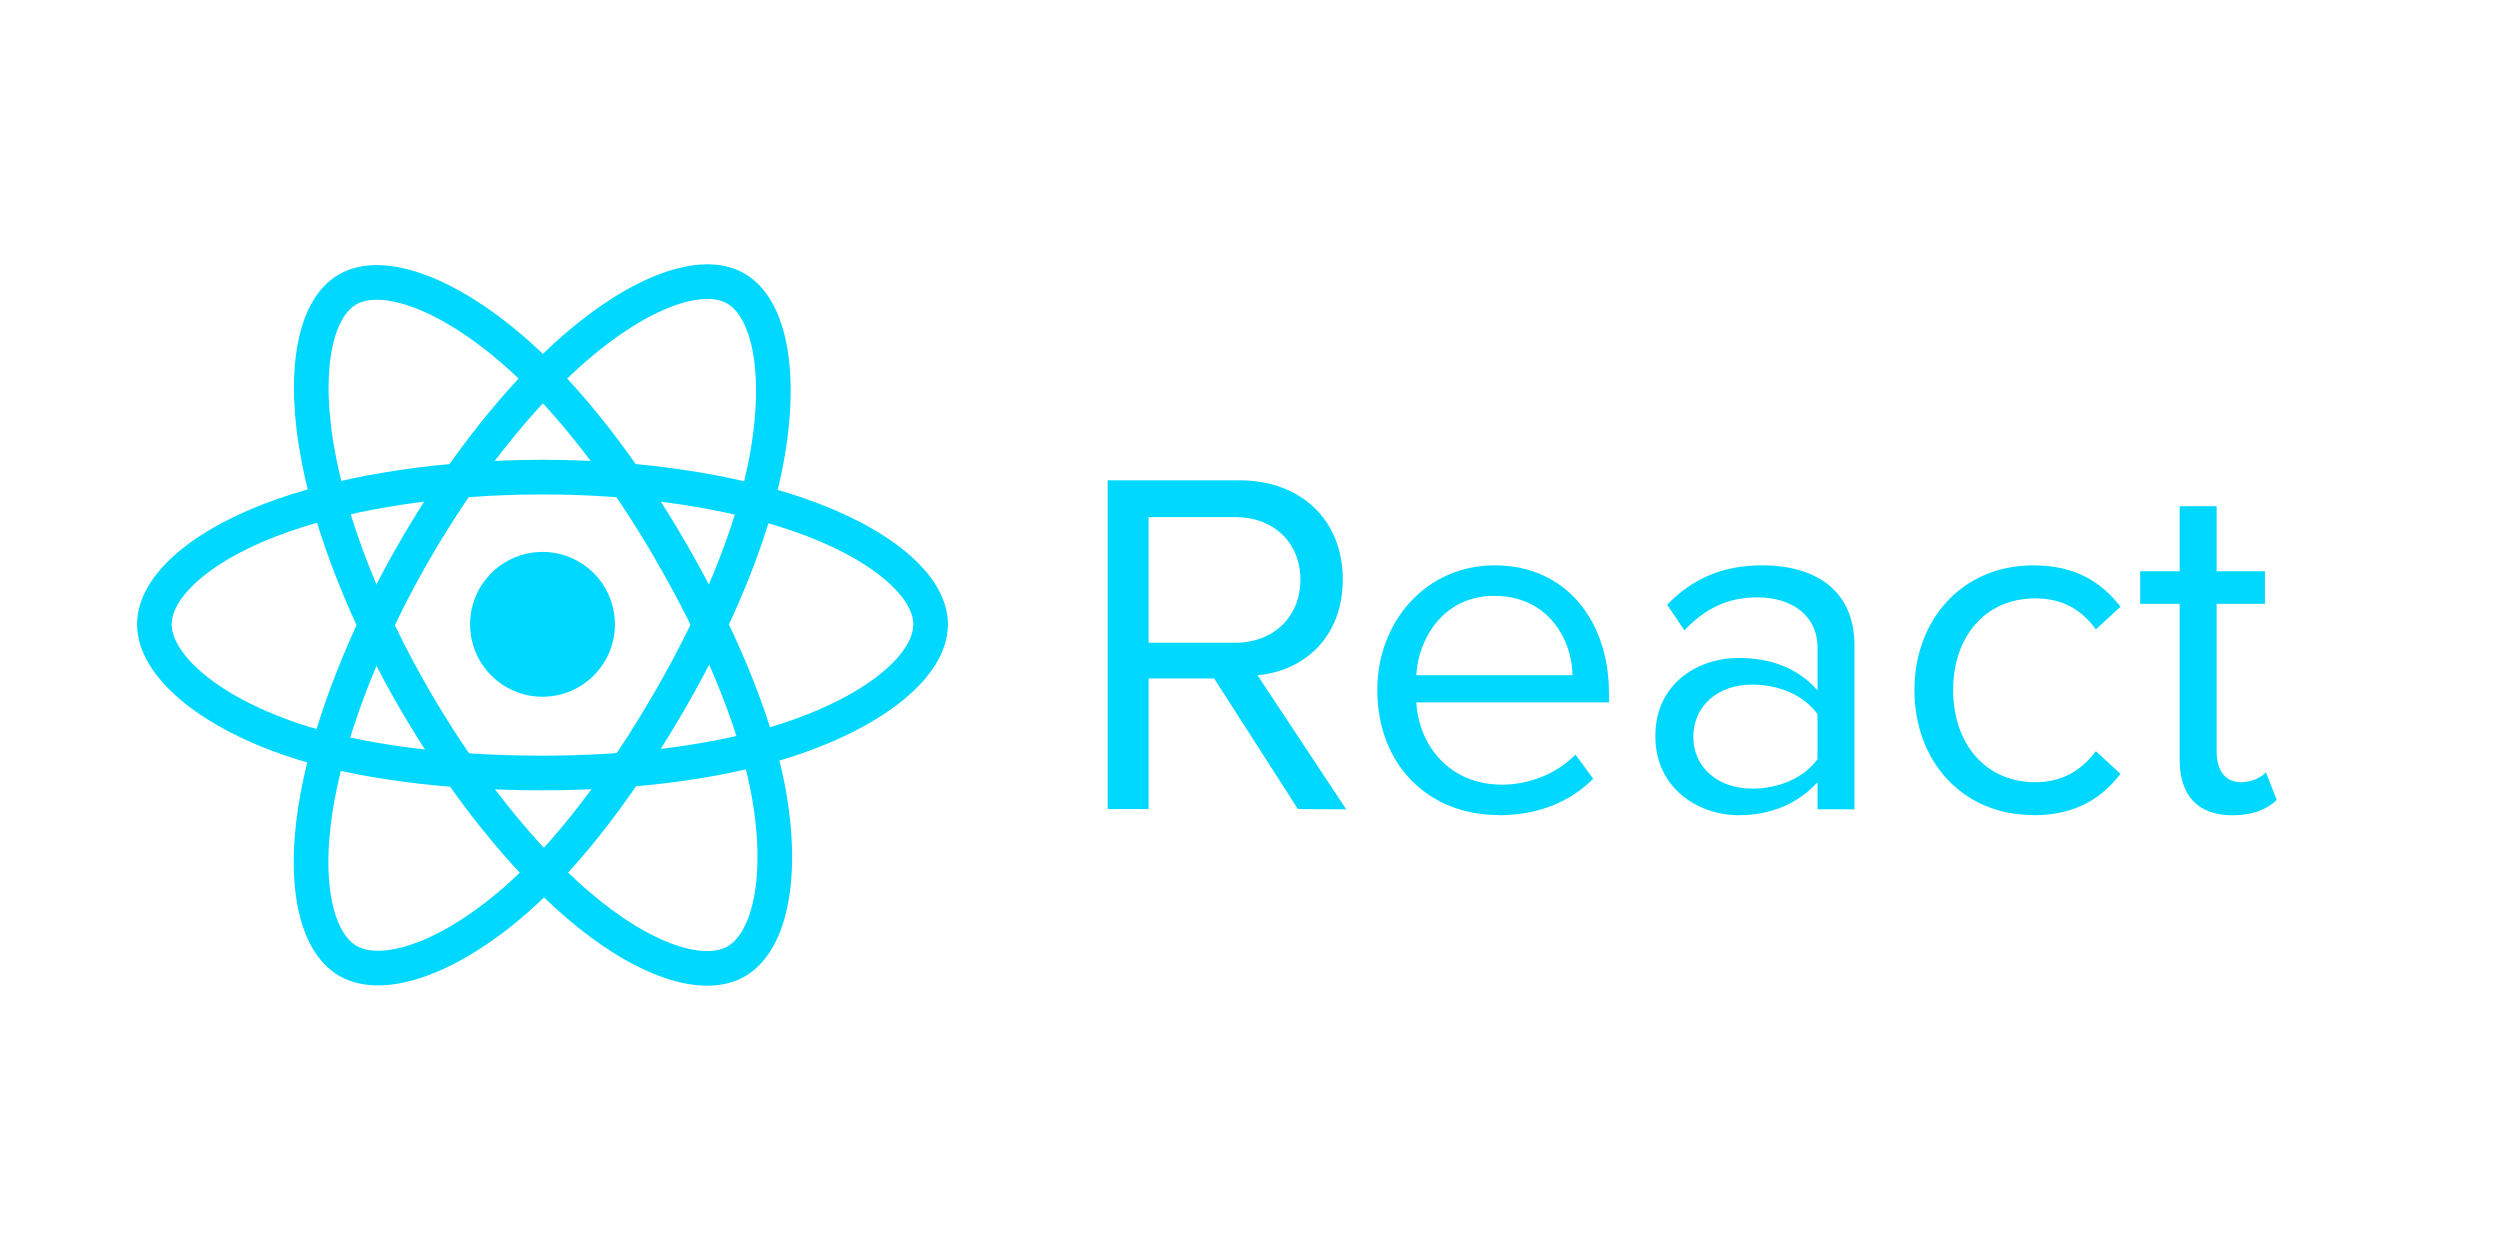
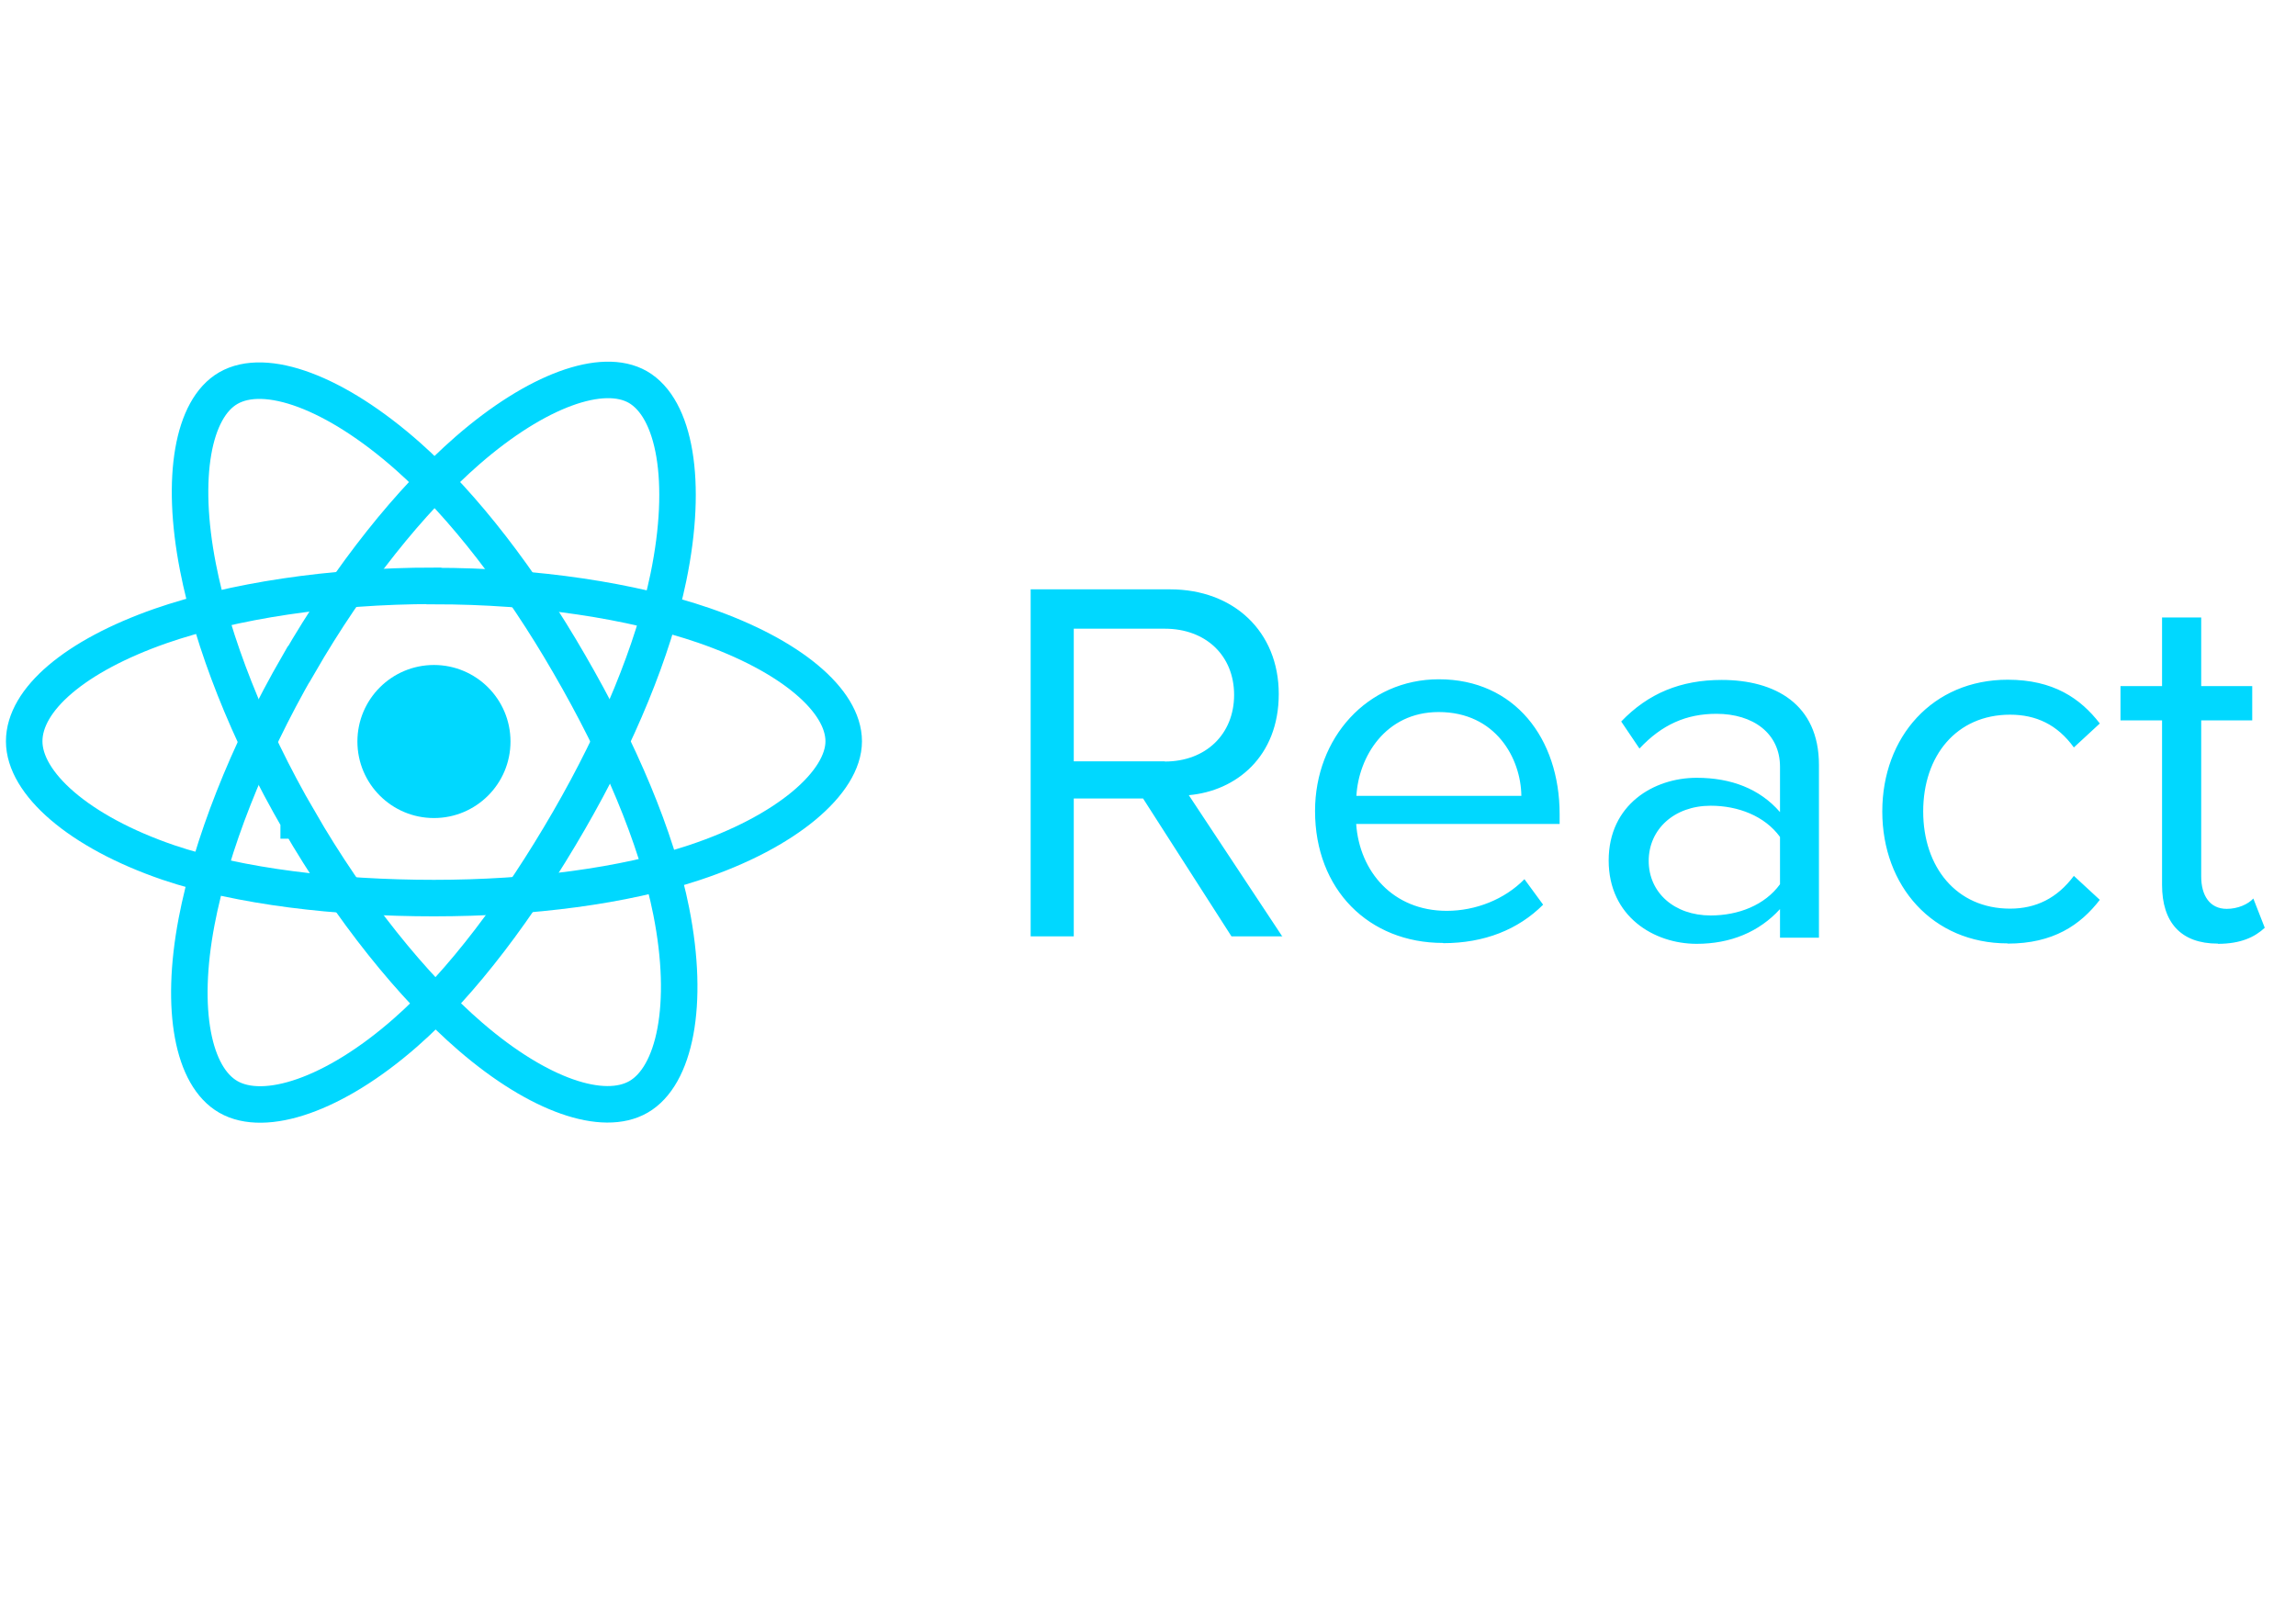
- <svg xmlns="http://www.w3.org/2000/svg" width="120" height="60" fill-rule="evenodd">
-   <g transform="matrix(.06928 0 0 .06928 7.367398 13.50533)" fill="none">
-     <circle r="50.167" cy="237.628" cx="269.529" fill="#00d8ff" />
-     <g stroke="#00d8ff" stroke-width="24">
-       <path d="M269.53 135.628c67.356 0 129.928 9.665 177.107 25.907 56.844 19.57 91.794 49.233 91.794 76.093 0 27.99-37.04 59.503-98.083 79.728-46.15 15.29-106.88 23.272-170.818 23.272-65.554 0-127.63-7.492-174.3-23.44-59.046-20.182-94.61-52.103-94.61-79.56 0-26.642 33.37-56.076 89.415-75.616 47.355-16.51 111.472-26.384 179.486-26.384z" />
-       <path d="M180.736 186.922c33.65-58.348 73.28-107.724 110.92-140.48C337.006 6.976 380.163-8.48 403.43 4.937c24.248 13.983 33.042 61.814 20.067 124.796-9.8 47.618-33.234 104.212-65.176 159.6-32.75 56.788-70.25 106.82-107.377 139.272-46.98 41.068-92.4 55.93-116.185 42.213-23.08-13.3-31.906-56.92-20.834-115.233 9.355-49.27 32.832-109.745 66.8-168.664z" />
-       <path d="M180.82 289.482C147.075 231.2 124.1 172.195 114.51 123.227c-11.544-59-3.382-104.11 19.864-117.566 24.224-14.024 70.055 2.244 118.14 44.94 36.356 32.28 73.688 80.837 105.723 136.173 32.844 56.733 57.46 114.21 67.036 162.582 12.117 61.213 2.31 107.984-21.453 121.74-23.057 13.348-65.25-.784-110.24-39.5-38.013-32.71-78.682-83.253-112.76-142.115z" />
+ <svg xmlns="http://www.w3.org/2000/svg" id="Layer_1" data-name="Layer 1" viewBox="0 0 104.39 73.51">
+   <defs>
+     <style>
+       .cls-1, .cls-2 {
+         fill: #00d8ff;
+       }
+ 
+       .cls-3, .cls-4 {
+         fill: none;
+       }
+ 
+       .cls-4 {
+         stroke: #00d8ff;
+         stroke-miterlimit: 10;
+         stroke-width: 1.66px;
+       }
+ 
+       .cls-2 {
+         fill-rule: evenodd;
+       }
+     </style>
+   </defs>
+   <g>
+     <circle class="cls-1" cx="19.73" cy="33.72" r="3.48" />
+     <g>
+       <path class="cls-4" d="M19.73,26.65c4.67,0,9,.67,12.27,1.79,3.94,1.36,6.36,3.41,6.36,5.27s-2.57,4.12-6.8,5.52c-3.2,1.06-7.4,1.61-11.83,1.61s-8.84-.52-12.08-1.62c-4.09-1.4-6.55-3.61-6.55-5.51s2.31-3.88,6.19-5.24c3.28-1.14,7.72-1.83,12.43-1.83h0Z" />
+       <path class="cls-4" d="M13.58,30.21c2.33-4.04,5.08-7.46,7.68-9.73,3.14-2.73,6.13-3.8,7.74-2.88,1.68,.97,2.29,4.28,1.39,8.65-.68,3.3-2.3,7.22-4.52,11.06-2.27,3.93-4.87,7.4-7.44,9.65-3.25,2.85-6.4,3.87-8.05,2.92-1.6-.92-2.21-3.94-1.44-7.98,.65-3.41,2.27-7.6,4.63-11.69h.01Z" />
+       <path class="cls-4" d="M13.59,37.31c-2.34-4.04-3.93-8.13-4.59-11.52-.8-4.09-.23-7.21,1.38-8.14,1.68-.97,4.85,.16,8.18,3.11,2.52,2.24,5.11,5.6,7.32,9.43,2.28,3.93,3.98,7.91,4.64,11.26,.84,4.24,.16,7.48-1.49,8.43-1.6,.92-4.52-.05-7.64-2.74-2.63-2.27-5.45-5.77-7.81-9.85h0v.02Z" />
    </g>
  </g>
-   <path d="M64.62 38.848l-4.26-6.436c2.153-.19 4.093-1.75 4.093-4.6 0-2.9-2.058-4.756-4.945-4.756h-6.34v15.78h1.964v-6.27h3.147l4.022 6.27zm-5.347-7.997h-4.14v-6.033h4.14c1.87 0 3.147 1.23 3.147 3.005s-1.278 3.03-3.147 3.03zm12.658 8.28c1.87 0 3.407-.615 4.543-1.75l-.852-1.16c-.9.923-2.224 1.443-3.525 1.443-2.46 0-3.975-1.798-4.117-3.95h9.25v-.45c0-3.43-2.035-6.128-5.49-6.128-3.265 0-5.63 2.674-5.63 5.986 0 3.573 2.437 6 5.82 6zm3.55-6.72h-7.5c.095-1.75 1.3-3.81 3.738-3.81 2.603 0 3.738 2.106 3.762 3.81zm13.534 6.436v-7.855c0-2.768-2.01-3.857-4.424-3.857-1.87 0-3.336.615-4.566 1.893l.828 1.23c1.017-1.088 2.13-1.585 3.502-1.585 1.656 0 2.887.875 2.887 2.413v2.058c-.923-1.065-2.224-1.562-3.786-1.562-1.94 0-4 1.207-4 3.762 0 2.484 2.058 3.786 4 3.786 1.538 0 2.84-.544 3.786-1.585v1.3zm-4.92-.994c-1.656 0-2.816-1.04-2.816-2.484 0-1.467 1.16-2.508 2.816-2.508 1.254 0 2.46.473 3.147 1.42v2.153c-.686.946-1.893 1.42-3.147 1.42zm13.5 1.278c2.082 0 3.312-.852 4.188-1.987l-1.183-1.088c-.757 1.017-1.727 1.49-2.9 1.49-2.437 0-3.95-1.893-3.95-4.424s1.514-4.4 3.95-4.4c1.183 0 2.153.45 2.9 1.49l1.183-1.088c-.875-1.136-2.106-1.987-4.188-1.987-3.407 0-5.702 2.603-5.702 5.986 0 3.407 2.295 6 5.702 6zm9.56 0c1.04 0 1.68-.308 2.13-.733l-.52-1.325c-.237.26-.7.473-1.207.473-.78 0-1.16-.615-1.16-1.467v-7.098h2.32V27.42h-2.32v-3.123h-1.775v3.123h-1.893v1.562h1.893v7.477c0 1.704.852 2.674 2.532 2.674z" fill="#00d8ff" />
+   <path class="cls-2" d="M58.31,42.6l-4.26-6.44c2.15-.19,4.09-1.75,4.09-4.6s-2.06-4.76-4.94-4.76h-6.34v15.78h1.96v-6.27h3.15l4.02,6.27h2.32v.02Zm-5.35-7.98h-4.14v-6.03h4.14c1.87,0,3.15,1.23,3.15,3.01s-1.28,3.03-3.15,3.03h0Zm12.66,8.27c1.87,0,3.41-.62,4.54-1.75l-.85-1.16c-.9,.92-2.22,1.44-3.53,1.44-2.46,0-3.97-1.8-4.12-3.95h9.25v-.45c0-3.43-2.04-6.13-5.49-6.13-3.26,0-5.63,2.67-5.63,5.99,0,3.57,2.44,6,5.82,6h0Zm3.55-6.7h-7.5c.1-1.75,1.3-3.81,3.74-3.81,2.6,0,3.74,2.11,3.76,3.81Zm13.53,6.44v-7.85c0-2.77-2.01-3.86-4.42-3.86-1.87,0-3.34,.61-4.57,1.89l.83,1.23c1.02-1.09,2.13-1.58,3.5-1.58,1.66,0,2.89,.88,2.89,2.41v2.06c-.92-1.06-2.22-1.56-3.79-1.56-1.94,0-4,1.21-4,3.76s2.06,3.79,4,3.79c1.54,0,2.84-.54,3.79-1.58v1.3h1.77Zm-4.92-1c-1.66,0-2.82-1.04-2.82-2.48s1.16-2.51,2.82-2.51c1.25,0,2.46,.47,3.15,1.42v2.15c-.69,.95-1.89,1.42-3.15,1.42h0Zm13.5,1.28c2.08,0,3.31-.85,4.19-1.99l-1.18-1.09c-.76,1.02-1.73,1.49-2.9,1.49-2.44,0-3.95-1.89-3.95-4.42s1.51-4.4,3.95-4.4c1.18,0,2.15,.45,2.9,1.49l1.18-1.09c-.88-1.14-2.11-1.99-4.19-1.99-3.41,0-5.7,2.6-5.7,5.99s2.29,6,5.7,6h0Zm9.56,.01c1.04,0,1.68-.31,2.13-.73l-.52-1.33c-.24,.26-.7,.47-1.21,.47-.78,0-1.16-.62-1.16-1.47v-7.1h2.32v-1.56h-2.32v-3.12h-1.78v3.12h-1.89v1.56h1.89v7.48c0,1.7,.85,2.67,2.53,2.67h.01Z" />
+   <rect class="cls-3" width="104.39" height="14.89" />
+   <rect class="cls-3" y="54.18" width="104.39" height="19.33" />
</svg>
